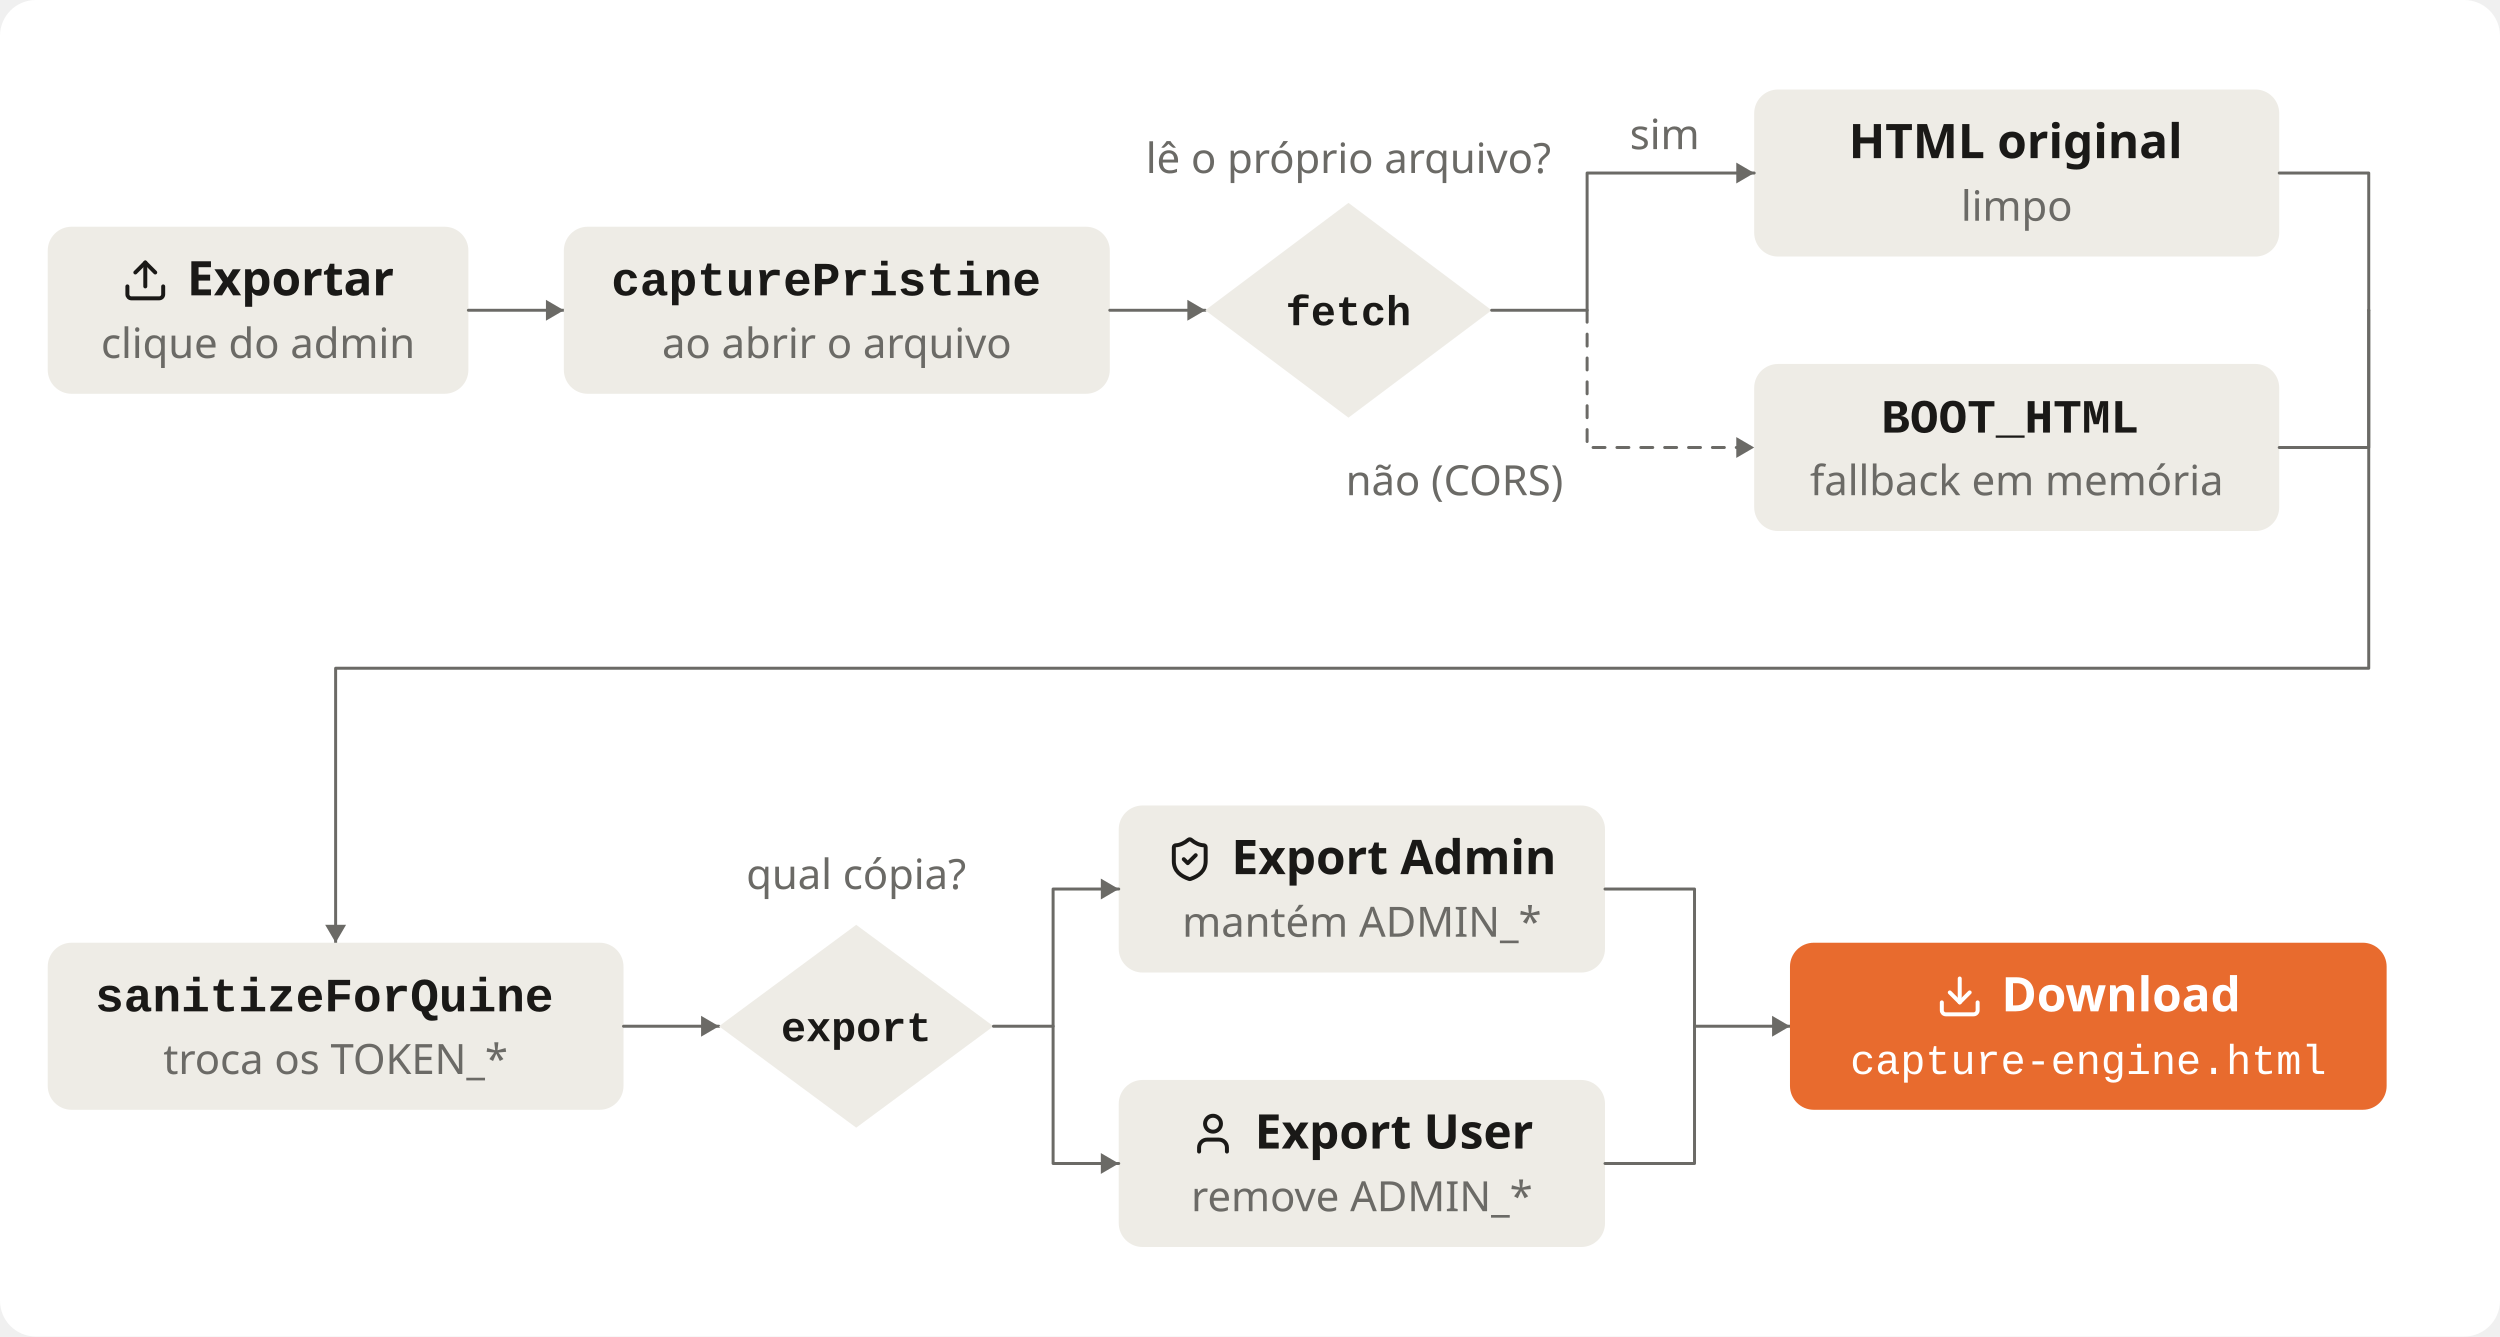
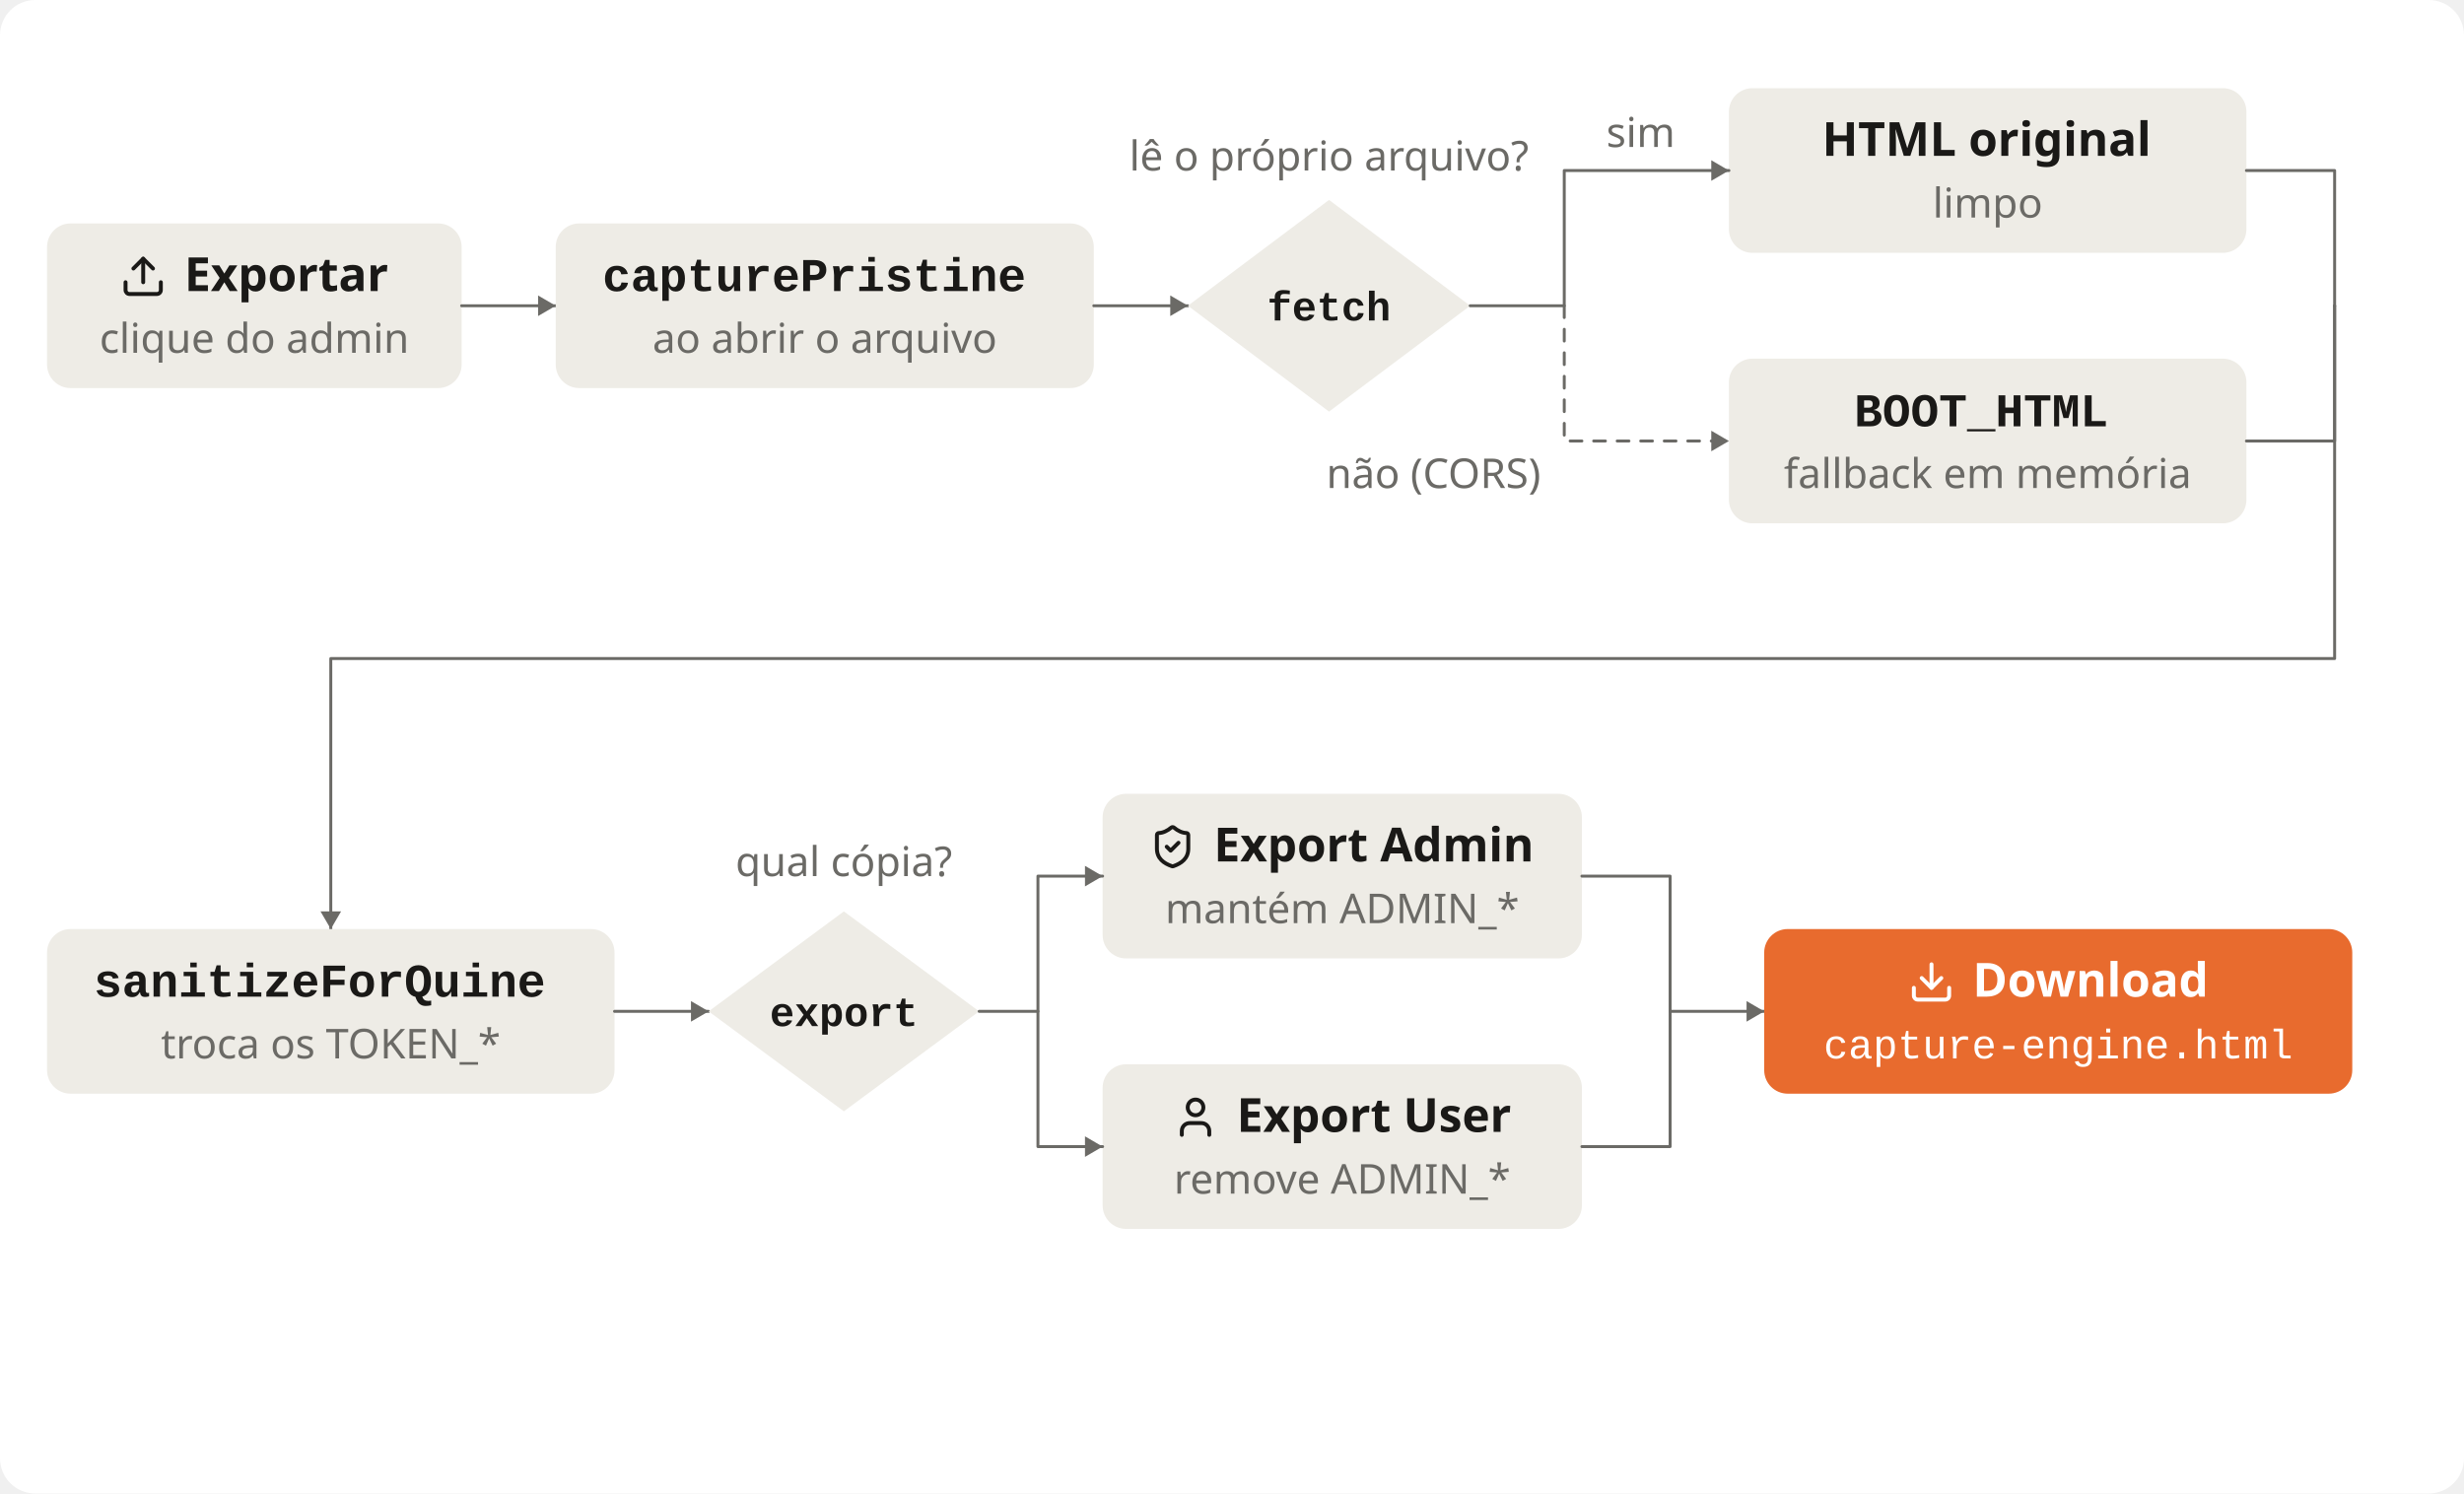
- <svg xmlns="http://www.w3.org/2000/svg" width="838" height="448" viewBox="0 0 838 448" role="img" aria-label="Fluxo do Quine: lê o próprio arquivo, troca os TOKEN_* e grava a cópia Admin, com o Visual Builder, ou a User, sem ele.">
-   <rect width="838" height="448" rx="12" fill="#ffffff" />
+ <svg xmlns="http://www.w3.org/2000/svg" width="838" height="508" viewBox="0 0 838 508" role="img" aria-label="Fluxo do Quine: lê o próprio arquivo, troca os TOKEN_* e grava a cópia Admin, com o Visual Builder, ou a User, sem ele.">
+   <rect width="838" height="508" rx="12" fill="#ffffff" />
  <rect x="16" y="76" width="141" height="56" rx="8" fill="#eeece6" />
  <g transform="translate(40.7 86) scale(0.6667)" fill="none" stroke="#1a1917" stroke-width="2" stroke-linecap="round" stroke-linejoin="round" color="#1a1917">
    <path d="M21 15v4a2 2 0 0 1-2 2H5a2 2 0 0 1-2-2v-4" />
    <polyline points="17 8 12 3 7 8" />
    <line x1="12" x2="12" y1="3" y2="15" />
  </g>
  <text x="62.7" y="99" font-family="-apple-system,BlinkMacSystemFont,'Segoe UI','Noto Sans',Helvetica,Arial,sans-serif" font-size="16" font-weight="600" fill="#1a1917" text-anchor="start">Exportar</text>
  <text x="86.5" y="120" font-family="-apple-system,BlinkMacSystemFont,'Segoe UI','Noto Sans',Helvetica,Arial,sans-serif" font-size="14" font-weight="400" fill="#6b6a66" text-anchor="middle">clique do admin</text>
  <path d="M157 104 L189 104" fill="none" stroke="#6b6a66" stroke-width="1" stroke-linejoin="round" stroke-linecap="round" />
  <polygon points="189 104 183 100.5 183 107.5" fill="#6b6a66" />
  <rect x="189" y="76" width="183" height="56" rx="8" fill="#eeece6" />
  <text x="204.9" y="99" font-family="ui-monospace,SFMono-Regular,'SF Mono',Menlo,Consolas,'Liberation Mono',monospace" font-size="16" font-weight="600" fill="#1a1917" text-anchor="start">capturePristine</text>
  <text x="280.5" y="120" font-family="-apple-system,BlinkMacSystemFont,'Segoe UI','Noto Sans',Helvetica,Arial,sans-serif" font-size="14" font-weight="400" fill="#6b6a66" text-anchor="middle">ao abrir o arquivo</text>
  <path d="M372 104 L404 104" fill="none" stroke="#6b6a66" stroke-width="1" stroke-linejoin="round" stroke-linecap="round" />
  <polygon points="404 104 398 100.5 398 107.5" fill="#6b6a66" />
  <polygon points="452,68 500,104 452,140 404,104" fill="#eeece6" />
  <text x="452" y="109" font-family="ui-monospace,SFMono-Regular,'SF Mono',Menlo,Consolas,'Liberation Mono',monospace" font-size="14" font-weight="600" fill="#1a1917" text-anchor="middle">fetch</text>
  <text x="452" y="58" font-family="-apple-system,BlinkMacSystemFont,'Segoe UI','Noto Sans',Helvetica,Arial,sans-serif" font-size="14" font-weight="400" fill="#6b6a66" text-anchor="middle">lê o próprio arquivo?</text>
  <rect x="588" y="30" width="176" height="56" rx="8" fill="#eeece6" />
  <text x="619.7" y="53" font-family="-apple-system,BlinkMacSystemFont,'Segoe UI','Noto Sans',Helvetica,Arial,sans-serif" font-size="16" font-weight="600" fill="#1a1917" text-anchor="start">HTML original</text>
  <text x="676" y="74" font-family="-apple-system,BlinkMacSystemFont,'Segoe UI','Noto Sans',Helvetica,Arial,sans-serif" font-size="14" font-weight="400" fill="#6b6a66" text-anchor="middle">limpo</text>
  <rect x="588" y="122" width="176" height="56" rx="8" fill="#eeece6" />
  <text x="630.6" y="145" font-family="ui-monospace,SFMono-Regular,'SF Mono',Menlo,Consolas,'Liberation Mono',monospace" font-size="16" font-weight="600" fill="#1a1917" text-anchor="start">BOOT_HTML</text>
  <text x="676" y="166" font-family="-apple-system,BlinkMacSystemFont,'Segoe UI','Noto Sans',Helvetica,Arial,sans-serif" font-size="14" font-weight="400" fill="#6b6a66" text-anchor="middle">fallback em memória</text>
  <path d="M500 104 L532 104 L532 58 L588 58" fill="none" stroke="#6b6a66" stroke-width="1" stroke-linejoin="round" stroke-linecap="round" />
  <polygon points="588 58 582 54.5 582 61.5" fill="#6b6a66" />
  <text x="558" y="50" font-family="-apple-system,BlinkMacSystemFont,'Segoe UI','Noto Sans',Helvetica,Arial,sans-serif" font-size="14" font-weight="400" fill="#6b6a66" text-anchor="middle">sim</text>
  <path d="M532 104 L532 150 L588 150" fill="none" stroke="#6b6a66" stroke-width="1" stroke-linejoin="round" stroke-linecap="round" stroke-dasharray="4 4" />
  <polygon points="588 150 582 146.5 582 153.5" fill="#6b6a66" />
  <text x="524" y="166" font-family="-apple-system,BlinkMacSystemFont,'Segoe UI','Noto Sans',Helvetica,Arial,sans-serif" font-size="14" font-weight="400" fill="#6b6a66" text-anchor="end">não (CORS)</text>
  <path d="M764 58 L794 58 L794 104" fill="none" stroke="#6b6a66" stroke-width="1" stroke-linejoin="round" stroke-linecap="round" />
  <path d="M764 150 L794 150 L794 104" fill="none" stroke="#6b6a66" stroke-width="1" stroke-linejoin="round" stroke-linecap="round" />
  <path d="M794 104 L794 224 L112.5 224 L112.5 316" fill="none" stroke="#6b6a66" stroke-width="1" stroke-linejoin="round" stroke-linecap="round" />
  <polygon points="112.5 316 109 310 116 310" fill="#6b6a66" />
  <rect x="16" y="316" width="193" height="56" rx="8" fill="#eeece6" />
  <text x="31.9" y="339" font-family="ui-monospace,SFMono-Regular,'SF Mono',Menlo,Consolas,'Liberation Mono',monospace" font-size="16" font-weight="600" fill="#1a1917" text-anchor="start">sanitizeForQuine</text>
  <text x="112.5" y="360" font-family="-apple-system,BlinkMacSystemFont,'Segoe UI','Noto Sans',Helvetica,Arial,sans-serif" font-size="14" font-weight="400" fill="#6b6a66" text-anchor="middle">troca os TOKEN_*</text>
  <path d="M209 344 L241 344" fill="none" stroke="#6b6a66" stroke-width="1" stroke-linejoin="round" stroke-linecap="round" />
  <polygon points="241 344 235 340.5 235 347.5" fill="#6b6a66" />
  <polygon points="287,310 333,344 287,378 241,344" fill="#eeece6" />
  <text x="287" y="349" font-family="ui-monospace,SFMono-Regular,'SF Mono',Menlo,Consolas,'Liberation Mono',monospace" font-size="14" font-weight="600" fill="#1a1917" text-anchor="middle">export</text>
  <text x="287" y="298" font-family="-apple-system,BlinkMacSystemFont,'Segoe UI','Noto Sans',Helvetica,Arial,sans-serif" font-size="14" font-weight="400" fill="#6b6a66" text-anchor="middle">qual cópia?</text>
  <rect x="375" y="270" width="163" height="56" rx="8" fill="#eeece6" />
  <g transform="translate(390.8 280) scale(0.6667)" fill="none" stroke="#1a1917" stroke-width="2" stroke-linecap="round" stroke-linejoin="round" color="#1a1917">
    <path d="M20 13c0 5-3.5 7.5-7.66 8.95a1 1 0 0 1-.67-.01C7.5 20.5 4 18 4 13V6a1 1 0 0 1 1-1c2 0 4.5-1.2 6.24-2.72a1.17 1.17 0 0 1 1.52 0C14.51 3.81 17 5 19 5a1 1 0 0 1 1 1z" />
    <path d="m9 12 2 2 4-4" />
  </g>
  <text x="412.8" y="293" font-family="-apple-system,BlinkMacSystemFont,'Segoe UI','Noto Sans',Helvetica,Arial,sans-serif" font-size="16" font-weight="600" fill="#1a1917" text-anchor="start">Export Admin</text>
  <text x="456.5" y="314" font-family="-apple-system,BlinkMacSystemFont,'Segoe UI','Noto Sans',Helvetica,Arial,sans-serif" font-size="14" font-weight="400" fill="#6b6a66" text-anchor="middle">mantém ADMIN_*</text>
  <rect x="375" y="362" width="163" height="56" rx="8" fill="#eeece6" />
  <g transform="translate(398.6 372) scale(0.6667)" fill="none" stroke="#1a1917" stroke-width="2" stroke-linecap="round" stroke-linejoin="round" color="#1a1917">
    <path d="M19 21v-2a4 4 0 0 0-4-4H9a4 4 0 0 0-4 4v2" />
    <circle cx="12" cy="7" r="4" />
  </g>
  <text x="420.6" y="385" font-family="-apple-system,BlinkMacSystemFont,'Segoe UI','Noto Sans',Helvetica,Arial,sans-serif" font-size="16" font-weight="600" fill="#1a1917" text-anchor="start">Export User</text>
  <text x="456.5" y="406" font-family="-apple-system,BlinkMacSystemFont,'Segoe UI','Noto Sans',Helvetica,Arial,sans-serif" font-size="14" font-weight="400" fill="#6b6a66" text-anchor="middle">remove ADMIN_*</text>
  <path d="M333 344 L353 344 L353 298 L375 298" fill="none" stroke="#6b6a66" stroke-width="1" stroke-linejoin="round" stroke-linecap="round" />
  <polygon points="375 298 369 294.5 369 301.5" fill="#6b6a66" />
  <path d="M353 344 L353 390 L375 390" fill="none" stroke="#6b6a66" stroke-width="1" stroke-linejoin="round" stroke-linecap="round" />
  <polygon points="375 390 369 386.5 369 393.5" fill="#6b6a66" />
  <path d="M538 298 L568 298 L568 344" fill="none" stroke="#6b6a66" stroke-width="1" stroke-linejoin="round" stroke-linecap="round" />
  <path d="M538 390 L568 390 L568 344" fill="none" stroke="#6b6a66" stroke-width="1" stroke-linejoin="round" stroke-linecap="round" />
  <path d="M568 344 L600 344" fill="none" stroke="#6b6a66" stroke-width="1" stroke-linejoin="round" stroke-linecap="round" />
  <polygon points="600 344 594 340.5 594 347.5" fill="#6b6a66" />
  <rect x="600" y="316" width="200" height="56" rx="8" fill="#e86b2e" />
  <g transform="translate(648.9 326) scale(0.6667)" fill="none" stroke="#ffffff" stroke-width="2" stroke-linecap="round" stroke-linejoin="round" color="#ffffff">
    <path d="M21 15v4a2 2 0 0 1-2 2H5a2 2 0 0 1-2-2v-4" />
    <polyline points="7 10 12 15 17 10" />
    <line x1="12" x2="12" y1="15" y2="3" />
  </g>
  <text x="670.9" y="339" font-family="-apple-system,BlinkMacSystemFont,'Segoe UI','Noto Sans',Helvetica,Arial,sans-serif" font-size="16" font-weight="600" fill="#ffffff" text-anchor="start">Download</text>
  <text x="700" y="360" font-family="ui-monospace,SFMono-Regular,'SF Mono',Menlo,Consolas,'Liberation Mono',monospace" font-size="14" font-weight="400" fill="#ffffff" text-anchor="middle">capture-engine.html</text>
</svg>
